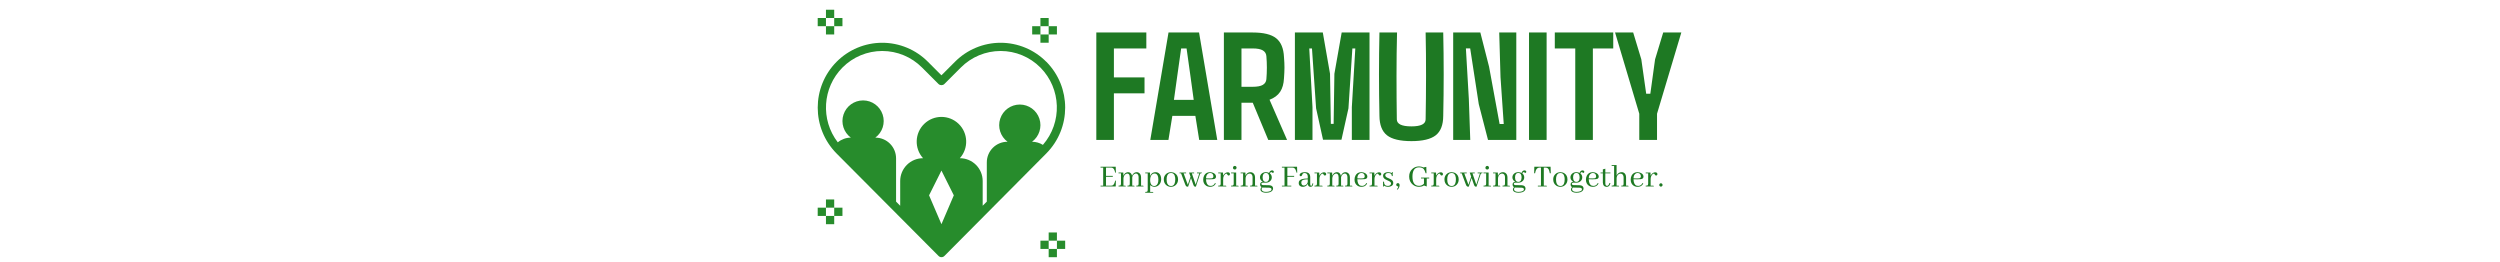
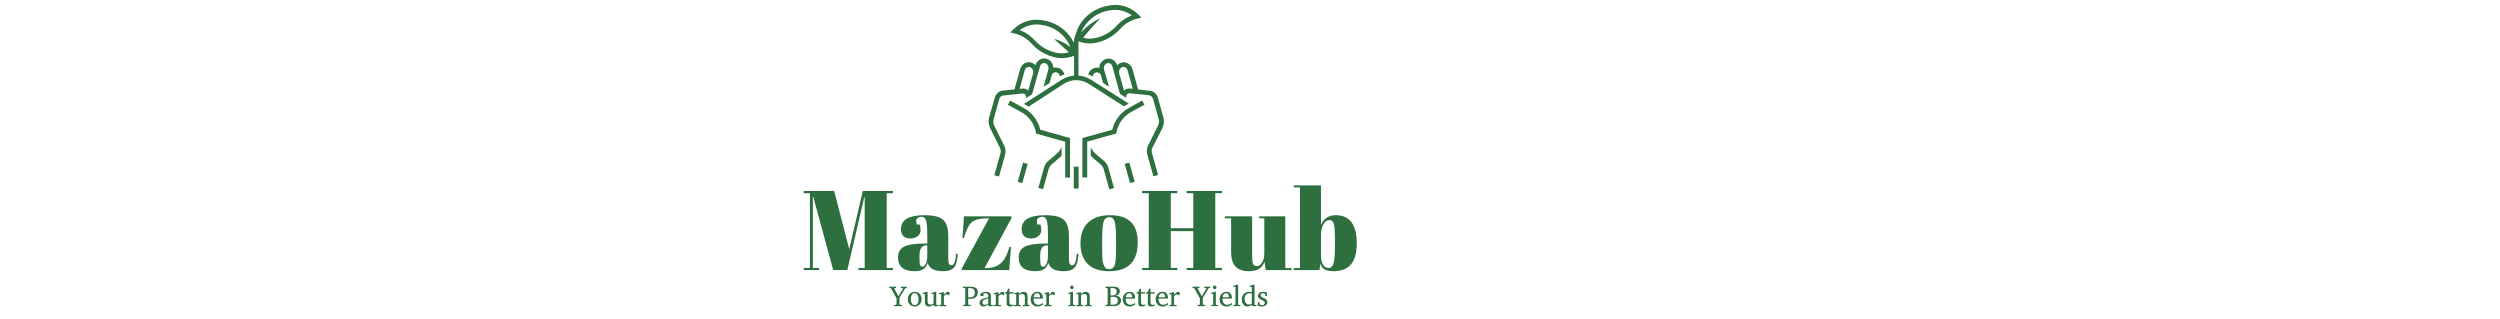
- <svg xmlns="http://www.w3.org/2000/svg" xml:space="preserve" width="1500" height="157" data-id="lg_NLK5hI0iLD6sne06Wb" data-version="1" viewBox="0 0 1500 157">
+ <svg xmlns="http://www.w3.org/2000/svg" xml:space="preserve" width="1500" height="191" data-id="lg_ns9wr8WiuD4Ht1ppvS" data-version="1" viewBox="0 0 1500 191">
  <g data-padding="20">
-     <g transform="translate(10 2.913)scale(.9629)">
-       <rect width="368.484" height="108.48" x="162.826" y="-372.817" fill="none" rx="0" ry="0" transform="translate(506.58 372.58)" />
-       <path fill="#1e7923" d="M683.708 55.143v29.02h-10.96v-66.94h31.17v9.94h-20.21v18.05h19.08v9.93Zm36.42 14.02-2.44 15h-11.3l11.35-66.94h19.03l11.34 66.94h-11.25l-2.39-15Zm5.48-42-2.44 17.3-2.06 14.76h12.33l-2.02-14.76-2.43-17.3Zm37.59 33.84v23.16h-10.96v-66.94h17.95q10.08 0 14.6 3.56 4.52 3.57 4.9 11.77.33 3.89.3 6.66-.02 2.76-.3 6.51-.24 5.2-2.39 8.46-2.16 3.26-6.61 4.95l10.92 25.03h-11.72l-9.65-23.16Zm6.99-33.84h-6.99v23.9h6.85q4.45 0 6.47-1.21 2.01-1.22 2.2-3.52.61-7.22 0-14.39-.19-2.34-2.2-3.56-2.02-1.22-6.33-1.22m37.26 36.61v20.39h-10.96v-66.94h17.39l4.5 25.74.51 31.21h1.74l.47-31.21 4.54-25.74h17.35v66.94h-11.02v-20.39l2.16-36.61h-1.83l-2.44 37.31-4.36 19.59h-11.48l-4.32-19.59-2.57-37.31h-1.69Zm61.65 21.14q-10.6 0-15.22-3.63-4.61-3.64-4.71-12.07-.56-26.02 0-51.99h10.97q-.33 12.84-.33 27.02t.19 27.07q0 4.41 9.1 4.41 8.85 0 8.85-4.41.24-12.89.26-27.07.03-14.18-.26-27.02h10.97q.57 25.97 0 51.99-.04 8.43-4.68 12.07-4.64 3.63-15.14 3.63m35.77-26.35.89 25.6h-10.64v-66.94h16.92l5.44 21.33 6.56 35.67h2.58l-2.01-29.2-.8-27.8h10.64v66.94h-17.63l-5.76-22.31-5.35-34.74h-2.67Zm48.47-41.34v66.94h-10.97v-66.94Zm28.82 9.94v57h-10.97v-57h-12.75v-9.94h36.42v9.94Zm39.98 40.69v16.31h-11.06v-16.31l-15.09-50.63h11.29l5.07 16.74 3.04 21.42h2.58l2.95-21.42 5.07-16.74h11.29Z" />
-       <rect width="358.162" height="23.73" x="167.987" y="-330.442" fill="none" rx="0" ry="0" transform="translate(506.58 425.16)" />
-       <path fill="#1e7923" d="M684.538 104.572h.41l-.11-3.69h-9.45v.53h1.64v11.24h-1.64v.53h9.45l.11-3.69h-.41l-.29.96q-.51 1.75-1.52 2.1-.31.1-.66.1h-3.28v-5.52h4.23v-.59h-4.23v-5.13h3.28q1.48 0 2.12 1.99.04.12.06.2Zm6.05 8.1h-.93v-4.43q.06-1.81 1.25-2.69.56-.41 1.11-.41 1.03 0 1.42 1.13.16.49.16 1.11v4.06q0 .94-.45 1.13-.29.1-.99.1v.51h4.41q0-.45-.3-.49-.09-.02-.21-.02h-.92v-5.25q.33-1.5 1.45-2.09.43-.21.82-.21 1.05 0 1.48 1.09.21.51.21 1.17v4.06q0 .94-.46 1.13-.28.1-.98.1v.51h4.53q0-.45-.31-.49-.08-.02-.2-.02h-1.05v-5.09q0-2.11-1.37-2.95-.62-.37-1.33-.37-1.56 0-2.5 1.46-.25.37-.42.78-.36-1.62-1.62-2.1-.36-.14-.75-.14-1.48 0-2.44 1.25-.35.45-.56 1.01l-.08-2.05h-2.97v.51h1.53v6.46q0 .94-.53 1.13-.31.1-1 .1v.51h4.51q0-.43-.31-.49-.1-.02-.2-.02m17.16 3.9h-1.44v-4.25q1.13.98 2.61 1.07 1.82 0 3.05-1.38 1.19-1.33 1.19-3.38 0-2.34-1.29-3.55-.9-.82-2.19-.82-1.99 0-2.98 1.58-.24.41-.41.86l-.1-2.23h-2.95v.51h1.54v10.35q0 .95-.54 1.13-.3.11-1 .11v.51h5.02q0-.45-.3-.49-.09-.02-.21-.02m1.27-11.49q1.79 0 2.26 2.24.14.67.14 1.51 0 3.02-1.62 3.82-.47.22-1.02.22-1.58 0-2.18-1.66-.31-.84-.31-1.99 0-2.66 1.38-3.69.61-.45 1.35-.45m7.53 3.73q0-3.18 1.74-3.87.45-.17.94-.17 2.28 0 2.65 2.87.06.5.06 1.09 0 3.45-1.89 4.04-.36.1-.75.1-2.08 0-2.61-2.46-.14-.71-.14-1.6m2.75-4.55q-1.97 0-3.29 1.35-1.21 1.25-1.21 3.12 0 2.59 1.89 3.88 1.15.78 2.54.78 1.97 0 3.27-1.4 1.18-1.27 1.18-3.18 0-2.58-1.9-3.83-1.13-.72-2.48-.72m7.85.71h1.54v-.51h-4.06v.51h.92l2.56 6.87q.44 1.17.89 1.35.22.08.55.08h.41l1.78-5.37 1.38 3.94q.39 1.15.8 1.35.2.08.55.08h.33l2.48-7.56q.21-.64.49-.72.11-.02.23-.02.45 0 .51-.29.02-.1.02-.22h-3.03v.51h1.43l-2.27 7.07-2.4-7.07h1.43v-.51h-3.16l.93 2.6-1.7 5.04Zm16.49-.2q1.43 0 1.91 1.21.16.39.16.84 0 1.03-.98 1.25-.52.11-1.46.09l-2.17-.06q.1-2.36 1.53-3.08.48-.25 1.01-.25m3.57 6.44-.52-.18q-.71 1.56-2.31 1.76-.21.02-.39.02-2.16 0-2.71-2.56-.16-.72-.18-1.58l2.46.04q2.5.04 3.22-.47.55-.41.55-1.17 0-1.39-1.41-2.21-1.01-.6-2.32-.6-2.57 0-3.67 2.13-.58 1.11-.58 2.51 0 2.54 1.83 3.77 1.08.72 2.48.72 2.21 0 3.26-1.6.16-.29.29-.58m6.06 1.46h-1.48v-4.08q0-1.87 1.15-3 .45-.43.76-.45.35 0 .63.51.33.58.62.66.12.04.24.04.62 0 .78-.59.05-.13.05-.25 0-.92-.95-1.13-.2-.04-.39-.04-1.23 0-2.19 1.05-.45.49-.72 1.11l-.08-2.03h-2.98v.51h1.54v6.46q0 .94-.53 1.13-.31.1-1.01.1v.51h5.07q0-.45-.31-.49-.08-.02-.2-.02m7.66 0h-1.03v-8.2h-3.18v.51h1.64v6.46q0 .94-.63 1.15-.31.08-1.01.08v.51h4.72q0-.45-.31-.49-.1-.02-.2-.02m-.78-11.2q0-.72-.64-1.02-.24-.11-.47-.11-.72 0-1.03.66-.1.23-.1.47 0 .76.68 1.05.22.08.45.08.72 0 1.01-.66.1-.22.1-.47m6.52 11.2h-.92v-4.43q.06-1.91 1.35-2.75.55-.35 1.13-.35 1.25 0 1.7 1.17.18.47.18 1.07v4.06q0 .94-.53 1.13-.31.1-1 .1v.51h4.61q0-.45-.31-.49-.08-.02-.2-.02h-1.03v-5.09q0-2.05-1.41-2.93-.66-.39-1.42-.39-1.52 0-2.5 1.21-.37.47-.59 1.05l-.09-2.05h-2.97v.51h1.54v6.46q0 .94-.53 1.13-.31.1-1.01.1v.51h4.51q0-.45-.31-.49-.08-.02-.2-.02m9.7-5.18q.04-2.71 2.05-2.73 2.01.04 2.03 2.73-.04 2.79-2.03 2.81-2.03-.04-2.05-2.81m2.07-3.24q-1.85 0-2.93 1.19-.78.88-.78 2.07 0 1.56 1.52 2.59.14.1.28.18-1.31 0-1.64 1.13-.06.26-.06.53.02 1.09.88 1.62-.67.72-.67 1.46 0 1.12 1.33 1.68.84.37 2.07.37 3.12 0 4.12-1.52.33-.51.33-1.09 0-1.76-2.03-2.03-.27-.04-.55-.04l-3.74-.08q-.94-.06-.96-.82 0-.53.68-.68.14-.02.3-.02l1.81.02q1.82 0 2.91-1.23.78-.88.78-2.09-.02-1.54-1.19-2.46.19-.66.7-.78.08-.02.16-.02.29 0 .62.31.22.2.41.2.51-.12.59-.65 0-.64-.59-.86-.23-.09-.45-.09-.97 0-1.56.86-.23.33-.35.72-.92-.47-1.99-.47m0 12.28q-2.03 0-2.56-1.06-.15-.29-.15-.58.02-.55.5-1.1.41.08.67.08l3.16.04q1.54.02 1.78.7.07.16.07.41 0 .9-1.69 1.31-.82.2-1.78.2m9.95-3.35h5.86v-.53h-2.46v-5.52h4.23v-.59h-4.23v-5.13h3.28q1.48 0 2.11 1.99.05.12.07.2l.28.97h.41l-.1-3.69h-9.45v.53h1.64v11.24h-1.64Zm17.78.21q1.58 0 1.74-1.91.02-.12.02-.23l-.53-.02q-.15 1.5-.8 1.52-.54-.04-.56-1.07v-4.32q0-2.94-2.93-3.1h-.37q-2.29 0-3.07 1.07-.25.35-.25.69 0 .64.59.74.11.02.21.02.47 0 .7-.59.28-.76.39-.9.39-.52 1.21-.52 1.92.13 1.99 2.12v1.29q-4.82 0-5.52 2.01-.12.39-.12.84 0 1.56 1.37 2.13.55.23 1.17.23 1.5 0 2.52-1.03.37-.39.56-.82.24 1.83 1.68 1.85m-4.08-.82q-1.25 0-1.54-1.25-.06-.29-.06-.64 0-1.37 1.58-1.74.84-.19 2.44-.21v1.64q-.31 1.42-1.5 1.99-.47.21-.92.21m11.15.1h-1.47v-4.08q0-1.87 1.14-3 .46-.43.76-.45.35 0 .64.51.33.58.61.66.13.04.25.04.62 0 .78-.59.04-.13.04-.25 0-.92-.94-1.13-.21-.04-.39-.04-1.23 0-2.2 1.05-.45.49-.71 1.11l-.09-2.03h-2.97v.51h1.54v6.46q0 .94-.54 1.13-.3.1-1 .1v.51h5.07q0-.45-.31-.49-.08-.02-.21-.02m7.47 0h-.93v-4.43q.07-1.81 1.26-2.69.55-.41 1.1-.41 1.03 0 1.42 1.13.16.49.16 1.11v4.06q0 .94-.45 1.13-.29.1-.98.1v.51h4.41q0-.45-.31-.49-.08-.02-.21-.02h-.92v-5.25q.33-1.5 1.46-2.09.43-.21.82-.21 1.04 0 1.47 1.09.21.51.21 1.17v4.06q0 .94-.45 1.13-.29.1-.99.1v.51h4.53q0-.45-.3-.49-.08-.02-.21-.02h-1.04v-5.09q0-2.11-1.38-2.95-.61-.37-1.33-.37-1.56 0-2.5 1.46-.25.37-.41.78-.37-1.62-1.62-2.1-.37-.14-.76-.14-1.48 0-2.44 1.25-.35.45-.56 1.01l-.08-2.05h-2.97v.51h1.54v6.46q0 .94-.54 1.13-.3.1-1 .1v.51h4.51q0-.43-.31-.49-.1-.02-.2-.02m17.22-7.9q1.44 0 1.91 1.21.17.39.17.84 0 1.03-.99 1.25-.51.11-1.46.09l-2.17-.06q.1-2.36 1.54-3.08.47-.25 1-.25m3.57 6.44-.51-.18q-.72 1.56-2.32 1.76-.2.02-.39.02-2.15 0-2.7-2.56-.17-.72-.19-1.58l2.46.04q2.5.04 3.22-.47.56-.41.56-1.17 0-1.39-1.42-2.21-1-.6-2.32-.6-2.56 0-3.67 2.13-.57 1.11-.57 2.51 0 2.54 1.82 3.77 1.09.72 2.48.72 2.22 0 3.27-1.6.16-.29.28-.58m6.05 1.46h-1.47v-4.08q0-1.87 1.14-3 .46-.43.76-.45.35 0 .64.51.33.58.61.66.13.04.25.04.61 0 .78-.59.04-.13.04-.25 0-.92-.94-1.13-.21-.04-.39-.04-1.23 0-2.2 1.05-.45.49-.72 1.11l-.08-2.03h-2.97v.51h1.54v6.46q0 .94-.54 1.13-.3.1-1 .1v.51h5.06q0-.45-.3-.49-.08-.02-.21-.02m6.75.15q1.41 0 1.91-.86.18-.31.18-.68 0-.86-1.25-1.47-.27-.15-.88-.41-1.68-.7-2.24-1.31-.59-.68-.59-1.58 0-1.42 1.56-1.99.71-.27 1.56-.27 1.35 0 2.33.57 0-.59.29-.67.12-.02.27-.02v2.56h-.54q-.04-1.89-2.09-1.91-1.54 0-1.91.91-.1.24-.1.51 0 .88 1.27 1.5.29.14.91.39 1.66.67 2.21 1.29.6.65.6 1.56 0 1.66-1.77 2.21-.68.23-1.47.23-1.48-.02-2.57-.74 0 .53-.26.61-.13.02-.29.02v-3.11h.57q.04 2.64 2.3 2.66m7.44-.4q0-1.1-.82-1.31-.16-.04-.3-.04-.66 0-.91.61-.08.21-.08.41 0 .66.66.91.1.02.16.04.45.12.47.35-.02.55-.9 1.47l.43.31q1.25-1.35 1.29-2.75m18.44-4.78h-5.11v.54h1.85v3.2q-1.03 1.23-2.75 1.37-.16.02-.33.02-4.08-.04-4.1-5.74 0-4.88 2.95-5.66.52-.12 1.09-.12 2.11 0 3.06 1.16.61.8 1.1 2.51h.54l-.1-3.98-1.79.37q-1.29-.64-2.75-.64-2.46 0-4.22 1.62-1.93 1.79-1.93 4.66 0 3.28 2.34 5.12 1.7 1.32 3.81 1.32 1.54 0 2.79-.68.17-.08.27-.16l1.74.63v-5h1.54Zm5.82 5.03h-1.47v-4.08q0-1.87 1.15-3 .45-.43.75-.45.35 0 .64.51.33.58.62.66.12.04.24.04.62 0 .78-.59.04-.13.04-.25 0-.92-.94-1.13-.21-.04-.39-.04-1.23 0-2.2 1.05-.45.49-.71 1.11l-.08-2.03h-2.98v.51h1.54v6.46q0 .94-.53 1.13-.31.1-1.01.1v.51h5.07q0-.45-.31-.49-.08-.02-.21-.02m5.42-3.86q0-3.18 1.74-3.87.45-.17.94-.17 2.28 0 2.65 2.87.06.5.06 1.09 0 3.45-1.88 4.04-.37.1-.76.1-2.08 0-2.61-2.46-.14-.71-.14-1.6m2.75-4.55q-1.97 0-3.29 1.35-1.2 1.25-1.2 3.12 0 2.59 1.88 3.88 1.15.78 2.54.78 1.97 0 3.27-1.4 1.18-1.27 1.18-3.18 0-2.58-1.9-3.83-1.13-.72-2.48-.72m7.85.71h1.54v-.51h-4.06v.51h.92l2.56 6.87q.44 1.17.89 1.35.22.08.55.08h.41l1.78-5.37 1.38 3.94q.39 1.15.8 1.35.2.08.55.08h.33l2.48-7.56q.21-.64.49-.72.11-.02.23-.02.45 0 .51-.29.02-.1.02-.22h-3.03v.51h1.43l-2.27 7.07-2.4-7.07h1.43v-.51h-3.16l.93 2.6-1.7 5.04Zm16.2 7.7h-1.02v-8.2h-3.18v.51h1.64v6.46q0 .94-.64 1.15-.3.08-1 .08v.51h4.71q0-.45-.3-.49-.11-.02-.21-.02m-.78-11.2q0-.72-.63-1.02-.25-.11-.47-.11-.72 0-1.03.66-.1.23-.1.47 0 .76.67 1.05.23.08.46.08.71 0 1-.66.1-.22.1-.47m6.52 11.2h-.92v-4.43q.06-1.91 1.35-2.75.56-.35 1.13-.35 1.25 0 1.7 1.17.19.47.19 1.07v4.06q0 .94-.53 1.13-.31.1-1.01.1v.51h4.62q0-.45-.31-.49-.08-.02-.21-.02h-1.02v-5.09q0-2.05-1.42-2.93-.65-.39-1.41-.39-1.52 0-2.5 1.21-.37.47-.6 1.05l-.08-2.05h-2.97v.51h1.53v6.46q0 .94-.53 1.13-.31.1-1 .1v.51h4.51q0-.45-.31-.49-.08-.02-.21-.02m9.7-5.18q.05-2.71 2.06-2.73 2 .04 2.03 2.73-.05 2.79-2.03 2.81-2.04-.04-2.06-2.81m2.08-3.24q-1.85 0-2.94 1.19-.78.88-.78 2.07 0 1.56 1.52 2.59.14.1.29.18-1.31 0-1.64 1.13-.06.26-.06.53.02 1.09.88 1.62-.68.72-.68 1.46 0 1.12 1.33 1.68.85.37 2.08.37 3.11 0 4.12-1.52.33-.51.33-1.09 0-1.76-2.03-2.03-.27-.04-.56-.04l-3.73-.08q-.94-.06-.96-.82 0-.53.67-.68.15-.02.31-.02l1.8.02q1.83 0 2.92-1.23.78-.88.78-2.09-.02-1.54-1.19-2.46.18-.66.69-.78.09-.02.17-.02.28 0 .61.31.23.2.41.2.52-.12.6-.65 0-.64-.6-.86-.22-.09-.45-.09-.96 0-1.56.86-.22.33-.35.72-.92-.47-1.98-.47m0 12.28q-2.03 0-2.57-1.06-.14-.29-.14-.58.02-.55.49-1.1.41.08.68.08l3.16.04q1.53.02 1.78.7.06.16.06.41 0 .9-1.68 1.31-.82.2-1.78.2m12.14-3.35h5.64q0-.45-.33-.51-.1-.02-.21-.02h-1.39v-11.24h1.19q1.66 0 2.21 2.01 0 .08.02.12l.33 1.38h.58l-.11-4.04h-10.13l-.1 4.04h.57l.33-1.38q.66-2.01 2.24-2.13h1.1v11.24h-1.94Zm11.32-4.37q0-3.18 1.74-3.87.45-.17.94-.17 2.28 0 2.65 2.87.06.5.06 1.09 0 3.45-1.89 4.04-.37.1-.76.1-2.07 0-2.6-2.46-.14-.71-.14-1.6m2.74-4.55q-1.96 0-3.28 1.35-1.21 1.25-1.21 3.12 0 2.59 1.89 3.88 1.15.78 2.54.78 1.97 0 3.26-1.4 1.19-1.27 1.19-3.18 0-2.58-1.9-3.83-1.13-.72-2.49-.72m7.89 3.23q.04-2.71 2.05-2.73 2.01.04 2.03 2.73-.04 2.79-2.03 2.81-2.03-.04-2.05-2.81m2.07-3.24q-1.84 0-2.93 1.19-.78.88-.78 2.07 0 1.56 1.52 2.59.14.1.28.18-1.31 0-1.64 1.13-.06.26-.06.53.02 1.09.88 1.62-.67.72-.67 1.46 0 1.12 1.33 1.68.84.37 2.07.37 3.12 0 4.12-1.52.33-.51.33-1.09 0-1.76-2.03-2.03-.27-.04-.55-.04l-3.74-.08q-.94-.06-.96-.82 0-.53.68-.68.14-.02.31-.02l1.8.02q1.83 0 2.91-1.23.78-.88.78-2.09-.02-1.54-1.19-2.46.19-.66.7-.78.08-.02.16-.02.29 0 .62.31.22.2.41.2.51-.12.59-.65 0-.64-.59-.86-.23-.09-.45-.09-.97 0-1.56.86-.23.33-.35.72-.92-.47-1.99-.47m0 12.28q-2.03 0-2.56-1.06-.15-.29-.15-.58.02-.55.5-1.1.41.08.67.08l3.16.04q1.54.02 1.79.7.06.16.06.41 0 .9-1.68 1.31-.83.2-1.79.2m10.22-11.76q1.44 0 1.91 1.21.17.39.17.84 0 1.03-.99 1.25-.51.11-1.45.09l-2.18-.06q.1-2.36 1.54-3.08.47-.25 1-.25m3.57 6.44-.51-.18q-.72 1.56-2.32 1.76-.2.02-.39.02-2.15 0-2.7-2.56-.17-.72-.19-1.58l2.46.04q2.5.04 3.22-.47.56-.41.56-1.17 0-1.39-1.42-2.21-1-.6-2.32-.6-2.56 0-3.67 2.13-.57 1.11-.57 2.51 0 2.54 1.82 3.77 1.09.72 2.48.72 2.22 0 3.27-1.6.16-.29.28-.58m1.25-6.74v.51h1.44v5.78q.14 2.56 2.36 2.65 1.88 0 2.36-2.32v-.04l-.56-.1q-.51 1.7-1.49 1.84-1.11-.04-1.13-1.58v-6.23h3.18v-.51h-3.18v-2.38l-1.54.43v1.95Zm11.03 8.19h-1.03v-4.43q0-1.87 1.29-2.71.54-.35 1.11-.35 1.25 0 1.74 1.17.23.56.23 1.23v3.86q0 .94-.45 1.13-.29.1-.99.1v.51h4.52q0-.45-.31-.49-.08-.02-.21-.02h-1.02v-5.09q0-2.23-1.48-3.03-.57-.29-1.23-.29-1.52 0-2.54 1.11-.43.47-.66 1.06v-6.58h-3.08v.51h1.54v11.08q0 .94-.53 1.13-.31.1-1.01.1v.51h4.62q0-.45-.31-.49-.08-.02-.2-.02m12.04-7.89q1.44 0 1.91 1.21.17.39.17.84 0 1.03-.99 1.25-.51.11-1.45.09l-2.18-.06q.1-2.36 1.54-3.08.47-.25 1-.25m3.57 6.44-.51-.18q-.72 1.56-2.32 1.76-.2.02-.39.02-2.15 0-2.7-2.56-.17-.72-.19-1.58l2.46.04q2.5.04 3.22-.47.56-.41.56-1.17 0-1.39-1.42-2.21-1-.6-2.32-.6-2.56 0-3.67 2.13-.57 1.11-.57 2.51 0 2.54 1.82 3.77 1.09.72 2.49.72 2.21 0 3.26-1.6.16-.29.28-.58m6.05 1.46h-1.47v-4.08q0-1.87 1.14-3 .46-.43.76-.45.35 0 .64.51.33.58.61.66.13.04.25.04.62 0 .78-.59.04-.13.04-.25 0-.92-.94-1.13-.21-.04-.39-.04-1.23 0-2.2 1.05-.45.49-.71 1.11l-.09-2.03h-2.97v.51h1.54v6.46q0 .94-.53 1.13-.31.1-1.01.1v.51h5.07q0-.45-.31-.49-.08-.02-.21-.02m5.97-.44q0-.68-.61-.97-.21-.1-.44-.1-.67 0-.94.62-.1.22-.1.45 0 .65.59.94.23.1.45.1.66 0 .95-.59.1-.23.1-.45" />
-       <path fill="#278c2c" d="M641.572 35.47a40.09 40.09 0 0 0-56.9 0l-8.43 8.43-8.43-8.43a40.09 40.09 0 0 0-56.9 0c-15.678 15.828-15.678 41.33 0 57.158l63.532 63.838a2.57 2.57 0 0 0 3.65 0l63.478-63.863c15.687-15.82 15.698-41.324.026-57.157m-65.355 101.232-7.71-17.99 7.71-15.42 7.71 15.42Zm56.463-51.375a12.85 12.85 0 1 0-15.266 0 12.85 12.85 0 0 0-12.927 12.928v24.363l-2.57 2.57v-15.368a14.21 14.21 0 0 0-14.238-14.239c5.556-6.173 5.224-15.639-.751-21.408s-15.446-5.769-21.422 0c-5.975 5.77-6.307 15.234-.751 21.409a14.21 14.21 0 0 0-14.238 14.237v15.395l-2.57-2.596V95.66a12.927 12.927 0 0 0-12.927-12.928 12.85 12.85 0 1 0-15.266 0 12.85 12.85 0 0 0-8.121 2.93c-10.832-14.07-9.59-33.98 2.904-46.595a34.95 34.95 0 0 1 49.6 0l10.28 10.28a2.65 2.65 0 0 0 3.599 0l10.28-10.28a34.95 34.95 0 0 1 49.6 0c13.032 13.19 13.704 34.192 1.543 48.188a12.85 12.85 0 0 0-6.76-1.953m10.358 56.515h5.14v5.14h-5.14Zm0 10.28h5.14v5.14h-5.14Zm5.14-5.14h5.14v5.14h-5.14Zm-10.28 0h5.14v5.14h-5.14Zm-133.64-25.7h5.14v5.14h-5.14Zm0 10.28h5.14v5.14h-5.14Zm5.14-5.14h5.14v5.14h-5.14Zm-10.28 0h5.14v5.14h-5.14Zm138.78-118.22h5.14v5.14h-5.14Zm0 10.28h5.14v5.14h-5.14Zm5.14-5.14h5.14v5.14h-5.14Zm-10.28 0h5.14v5.14h-5.14Zm-128.5-10.28h5.14v5.14h-5.14Zm0 10.28h5.14v5.14h-5.14Zm5.14-5.14h5.14v5.14h-5.14Zm-10.28 0h5.14v5.14h-5.14Z" />
+     <g transform="translate(10 3.076)scale(.9678)">
+       <rect width="408.724" height="20.34" x="100.895" y="-322.026" fill="none" rx="0" ry="0" transform="translate(353.3 492.83)" />
+       <path fill="#2e6f40" d="M551.897 174.544v.78l-.98.17-3.62 6v3.89q0 .13.1.26.09.12.28.14l1.15.07v.77h-4.86v-.77l1.11-.07q.2-.02.3-.14.1-.13.1-.26v-3.62l-3.45-6.23-1.05-.21v-.78h4.27v.78l-.9.09q-.25.03-.25.21 0 .08.03.15l2.54 4.7 2.79-4.65q.04-.06.04-.12 0-.22-.25-.26l-1.01-.12v-.78Zm9.13 7.77q0 1.27-.53 2.3-.52 1.04-1.49 1.64-.96.6-2.28.6-1.31 0-2.26-.6-.96-.59-1.48-1.62t-.52-2.32.52-2.32q.53-1.04 1.5-1.65.97-.6 2.3-.6 1.34 0 2.29.61.95.62 1.45 1.65.5 1.04.5 2.31m-1.87-.02q0-.99-.26-1.84t-.79-1.38-1.34-.53q-.84 0-1.37.53t-.78 1.38q-.26.85-.26 1.84 0 .97.26 1.83t.79 1.39q.53.52 1.34.52.83 0 1.36-.52.53-.53.79-1.38.26-.86.26-1.84m12.13 3.64v.7h-2.85v-1.03q-.31.24-.79.53-.47.29-1.02.5-.54.22-1.08.22-1.16 0-1.82-.7t-.66-2.22v-4.88h-1.26v-.61l2.21-.7h.72v5.85q0 .96.4 1.49.39.54 1.34.54.56 0 1.09-.19.54-.19.87-.35v-6.03h-1.27v-.61l2.2-.7h.74v7.74q0 .17.11.27.12.11.28.12Zm7.02-7.92v1.78h-.7q-.17-.2-.4-.34-.24-.15-.57-.15-.43 0-.88.3-.46.3-.92.82v5.06q0 .38.38.39l1.18.06v.7h-4.5v-.68l.89-.08q.16-.01.27-.12.11-.1.11-.27v-6.25h-1.3v-.59l2.23-.68h.74v1.6q.26-.29.66-.73.39-.43.84-.76t.87-.33q.28 0 .61.08.32.09.49.19m17.58.16q0 1.32-.63 2.19-.62.87-1.68 1.31-1.05.43-2.34.43h-.06q-.35 0-.77-.03-.43-.03-.5-.04v3.35q0 .13.09.26.09.12.29.14l1.18.07v.77h-4.72v-.77l.94-.07q.2-.02.3-.14.1-.13.1-.26v-9.6q0-.13-.1-.26-.1-.12-.3-.13l-1.08-.07v-.78h4.31q2.55 0 3.76.82t1.21 2.81m-1.88.03q0-1.31-.73-2.04-.73-.74-2.46-.74-.24 0-.58.01l-.33.01v5.67q.04 0 .4.05t.61.05h.05q1.4 0 2.22-.73t.82-2.28m11.22 7.73v.7h-2.66l-.24-1.06-.27.19q-.26.19-.7.45-.44.25-.97.45-.54.19-1.06.19-.98 0-1.66-.65t-.68-1.78q0-.51.18-.94t.72-.82 1.61-.76q1.07-.38 2.83-.76v-.78q0-1.77-1.68-1.77-.46 0-.8.09-.34.08-.47.14v1.56h-1.31q-.25 0-.46-.09t-.21-.43q0-.74.56-1.21.57-.47 1.43-.69.87-.22 1.76-.22 1.11 0 1.73.34.61.35.86.96.24.61.24 1.39v5.05q0 .17.11.27.11.11.27.12Zm-2.9-1v-3.11q-1.21.3-1.93.61-.71.3-1.06.6-.36.3-.47.62-.11.31-.11.64 0 .56.36 1.03t1 .47q.36 0 .74-.13.39-.13.73-.3.33-.17.54-.3Zm9.84-6.92v1.78h-.7q-.17-.2-.4-.34-.24-.15-.57-.15-.43 0-.88.3-.46.3-.92.82v5.06q0 .38.38.39l1.18.06v.7h-4.5v-.68l.89-.08q.16-.01.27-.12.11-.1.11-.27v-6.25h-1.3v-.59l2.23-.68h.74v1.6q.26-.29.66-.73.39-.43.84-.76t.87-.33q.28 0 .61.08.32.09.49.19m5.96 7.52v.72l-.33.15q-.34.15-.89.3t-1.2.15q-1.01 0-1.47-.48-.47-.48-.47-1.54v-5.98h-1.15v-.59l1.23-.58.81-1.9h.79v2.18h2.54v.89h-2.54v5.03q0 1.07.36 1.52.36.44 1.08.44.53 0 .89-.15Zm9.75.4v.7h-3.97v-.7l.76-.06q.16-.01.27-.12.11-.1.11-.27v-4.69q0-.85-.4-1.29-.4-.45-1.34-.45-.51 0-1.01.15-.51.14-.96.37v5.91q0 .37.37.39l.76.06v.7h-4.07v-.7l.88-.06q.38-.02.38-.39v-6.25h-1.26v-.59l2.2-.68h.74v.89q.75-.43 1.55-.77.79-.34 1.42-.34 1.17 0 1.79.73t.62 2.04v4.97q0 .17.11.27.11.11.26.12Zm8.36-1.29v1.09q-.76.47-1.63.8-.88.32-1.79.32-1.09 0-2.04-.49-.96-.49-1.55-1.48t-.59-2.49q0-1.41.55-2.46.54-1.04 1.5-1.62.96-.57 2.18-.57 1.68 0 2.52 1.04.85 1.04.85 2.65v.23q0 .15-.02.27h-5.84q0 .68.15 1.37.14.68.49 1.23.34.55.92.89.58.33 1.45.33.77 0 1.51-.35.73-.36 1.34-.76m-5.76-3.52h3.96v-.4q0-.88-.43-1.49t-1.32-.61-1.51.67q-.63.67-.7 1.83m13.01-3.11v1.78h-.7q-.17-.2-.4-.34-.23-.15-.57-.15-.43 0-.88.3t-.92.82v5.06q0 .38.38.39l1.19.06v.7h-4.5v-.68l.88-.08q.16-.01.27-.12.11-.1.11-.27v-6.25h-1.3v-.59l2.23-.68h.74v1.6q.26-.29.66-.73.4-.43.84-.76.45-.33.87-.33.28 0 .61.08.33.09.49.19m11.79-3.03q0 .45-.32.78-.31.33-.77.33t-.79-.33-.33-.78q0-.47.33-.79.33-.31.79-.31t.77.31q.32.32.32.79m.92 10.94v.7h-4.23v-.7l.88-.06q.38-.02.38-.39v-6.43h-1.24v-.63l2.2-.68h.71v7.74q0 .17.11.27.11.11.27.12Zm10.23.01v.7h-3.97v-.7l.76-.06q.16-.01.27-.12.11-.1.11-.27v-4.69q0-.85-.4-1.29-.4-.45-1.34-.45-.51 0-1.01.15-.51.14-.96.37v5.91q0 .37.37.39l.76.06v.7h-4.07v-.7l.88-.06q.38-.02.38-.39v-6.25h-1.26v-.59l2.2-.68h.74v.89q.75-.43 1.55-.77.79-.34 1.42-.34 1.17 0 1.79.73t.62 2.04v4.97q0 .17.11.27.1.11.26.12Zm18.22-2.88q0 1.09-.44 1.79t-1.14 1.09q-.69.39-1.48.54-.8.15-1.51.15h-5.03v-.77l.95-.07q.19-.02.28-.14.09-.13.09-.26v-9.6q0-.13-.09-.26-.09-.12-.28-.13l-.95-.07v-.78h4.81q2.16 0 3.11.78.94.77.94 2.12 0 .9-.42 1.46-.43.57-1.03.87t-1.14.44q.81 0 1.57.27.77.27 1.27.89.49.62.49 1.68m-2.68-5.48q0-1.06-.69-1.63t-2.08-.57q-.28 0-.6.03-.33.02-.42.02v4.56h.25q.25.01.4.01 1.75 0 2.45-.63.69-.63.69-1.79m.72 5.63q0-1.23-.73-1.8-.74-.57-2.17-.57-.29 0-.65.02-.36.03-.64.06-.27.02-.32.02v4.76l.2.01q.21.02.48.03.26.01.43.01 1.89 0 2.65-.63.75-.63.75-1.91m10.66 1.44v1.09q-.76.47-1.63.8-.88.32-1.79.32-1.09 0-2.04-.49-.96-.49-1.55-1.48t-.59-2.49q0-1.41.55-2.46.54-1.04 1.5-1.62.96-.57 2.18-.57 1.68 0 2.52 1.04.85 1.04.85 2.65v.23q0 .15-.02.27h-5.83q0 .68.14 1.37.15.68.49 1.23t.92.89q.58.33 1.45.33.77 0 1.51-.35.73-.36 1.34-.76m-5.76-3.52h3.96v-.4q0-.88-.43-1.49t-1.32-.61-1.51.67q-.63.67-.7 1.83m12.15 4.41v.72l-.34.15q-.33.15-.88.3t-1.2.15q-1.01 0-1.48-.48-.46-.48-.46-1.54v-5.98h-1.15v-.59l1.23-.58.81-1.9h.79v2.18h2.54v.89h-2.54v5.03q0 1.07.36 1.52.36.44 1.08.44.53 0 .89-.15Zm5.9 0v.72l-.34.15q-.33.15-.88.3t-1.2.15q-1.01 0-1.47-.48-.47-.48-.47-1.54v-5.98h-1.15v-.59l1.23-.58.81-1.9h.79v2.18h2.54v.89h-2.54v5.03q0 1.07.36 1.52.36.44 1.08.44.53 0 .89-.15Zm8.12-.89v1.09q-.76.47-1.63.8-.88.32-1.79.32-1.09 0-2.04-.49-.96-.49-1.55-1.48-.58-.99-.58-2.49 0-1.41.54-2.46.55-1.04 1.5-1.62.96-.57 2.18-.57 1.68 0 2.53 1.04.84 1.04.84 2.65v.23q0 .15-.02.27h-5.83q0 .68.14 1.37.15.68.49 1.23t.92.89q.58.33 1.45.33.78 0 1.51-.35.73-.36 1.34-.76m-5.76-3.52h3.96v-.4q0-.88-.43-1.49t-1.32-.61-1.51.67q-.63.67-.7 1.83m13.01-3.11v1.78h-.7q-.17-.2-.4-.34-.23-.15-.57-.15-.43 0-.88.3t-.92.82v5.06q0 .38.38.39l1.19.06v.7h-4.5v-.68l.88-.08q.16-.01.27-.12.11-.1.11-.27v-6.25h-1.3v-.59l2.23-.68h.74v1.6q.27-.29.66-.73.4-.43.85-.76.44-.33.87-.33.28 0 .6.08.33.09.49.19m18.95-3.47v.78l-.97.17-3.62 6v3.89q0 .13.09.26.1.12.28.14l1.15.07v.77h-4.86v-.77l1.12-.07q.19-.02.29-.14.11-.13.11-.26v-3.62l-3.46-6.23-1.04-.21v-.78h4.27v.78l-.91.09q-.24.03-.24.21 0 .08.03.15l2.54 4.7 2.79-4.65q.03-.06.03-.12 0-.22-.24-.26l-1.01-.12v-.78Zm3.88.44q0 .45-.31.78-.32.33-.78.33t-.78-.33q-.33-.33-.33-.78 0-.47.33-.79.32-.31.78-.31t.78.31q.31.32.31.79m.92 10.94v.7h-4.22v-.7l.88-.06q.37-.02.37-.39v-6.43h-1.24v-.63l2.2-.68h.71v7.74q0 .17.11.27.11.11.27.12Zm8.62-1.28v1.09q-.75.47-1.63.8-.87.32-1.79.32-1.09 0-2.04-.49t-1.54-1.48-.59-2.49q0-1.41.54-2.46.55-1.04 1.51-1.62.95-.57 2.18-.57 1.68 0 2.52 1.04t.84 2.65v.23q0 .15-.01.27h-5.84q0 .68.14 1.37.15.68.49 1.23t.92.89q.58.33 1.45.33.78 0 1.51-.35.74-.36 1.34-.76m-5.75-3.52h3.95v-.4q0-.88-.43-1.49-.42-.61-1.32-.61-.89 0-1.51.67t-.69 1.83m11 4.8v.7h-4.37v-.7l.95-.06q.13 0 .26-.13.14-.13.14-.24v-10.84h-1.37v-.6l2.3-.69h.74v12.13q0 .11.13.24t.25.13Zm9.96 0v.7h-2.83v-.96q-.62.48-1.31.83-.7.35-1.48.35-.91 0-1.56-.38-.66-.38-1.07-1.02-.42-.63-.62-1.39-.21-.77-.21-1.53 0-1.23.51-2.32.5-1.09 1.52-1.78t2.56-.69q.43 0 .94.08.5.08.72.14v-3.3h-1.37v-.6l2.32-.69h.72v12.11q0 .37.38.39Zm-2.83-.93v-6.13q-.23-.08-.69-.17-.45-.09-.84-.09-1.34 0-2.14.98-.8.99-.8 2.63 0 1.47.69 2.43.68.97 1.92.97.55 0 1.02-.21.48-.2.84-.41m9.63-.97q0 1.33-.91 2.08-.92.75-2.52.75-.83 0-1.53-.17t-.97-.29v-2.39h.91l.22 1.53q.28.18.68.34t.92.16q.78 0 1.2-.43t.42-.96q0-.72-.51-1.08-.51-.37-1.45-.81l-.24-.12q-.98-.46-1.5-.97-.53-.5-.53-1.31 0-1.21.85-1.91.84-.7 2.4-.7.79 0 1.41.14.62.15.89.27v2.13h-.94l-.14-1.26q-.2-.15-.57-.28-.38-.13-.8-.13-.74 0-1.1.33-.36.34-.36.87 0 .61.43.96.44.36 1.58.88.94.43 1.55.96t.61 1.41" />
+       <rect width="588.36" height="79.1" x="11.077" y="-351.406" fill="none" rx="0" ry="0" transform="translate(475.62 454.62)" />
+       <path fill="#2e6f40" d="m516.157 151.304 8.4-36.05h18.69v1.33h-3.85v46.34h3.85v1.33h-21.35v-1.33h3.85v-43.75h-.28l-10.5 45.08h-8.75l-12.32-45.29h-.28v43.96h3.85v1.33h-9.52v-1.33h3.85v-46.34h-3.85v-1.33h18.9Zm46.35-3.5h2.03v-5.39q0-6.65-.74-8.92-.73-2.28-2.83-2.28-1.26 0-2.28.67-1.01.66-1.01 1.82 0 1.15.42 2.34h1.75q.56 1.47.56 3.54 0 2.06-1.75 3.57-1.75 1.5-4.41 1.5-6.02 0-6.02-5.81 0-8.61 14.63-8.61 8.33 0 11.51 2.84 3.19 2.83 3.19 10.39v14.21q0 3.64 2.03 3.64 2.38 0 2.8-7.21l1.05.07q-.28 6.16-2.31 8.47t-6.65 2.31q-8.4 0-9.66-5.18-.91 2.66-2.73 3.92t-5.32 1.26q-10.36 0-10.36-8.47 0-4.97 3.95-6.82 3.96-1.86 12.15-1.86m-2.8 8.61q0 3.64.38 4.69.39 1.05 1.47 1.05 1.09 0 2.03-1.78.95-1.79.95-4.94v-6.51h-.49q-4.34 0-4.34 6.37Zm27.57-25.48h29.4v1.26l-16.59 30.8h.91q5.88 0 9.24-3.08t5.25-10.01h.98l-1.12 14.35h-29.4v-1.05l16.87-31.01h-.77q-7.07 0-9.84 2.31-2.76 2.31-4.93 9.87h-.91Zm50.05 16.87h2.03v-5.39q0-6.65-.74-8.92-.73-2.28-2.83-2.28-1.26 0-2.28.67-1.01.66-1.01 1.82 0 1.15.42 2.34h1.75q.56 1.47.56 3.54 0 2.06-1.75 3.57-1.75 1.5-4.41 1.5-6.02 0-6.02-5.81 0-8.61 14.63-8.61 8.33 0 11.51 2.84 3.19 2.83 3.19 10.39v14.21q0 3.64 2.03 3.64 2.38 0 2.8-7.21l1.05.07q-.28 6.16-2.31 8.47t-6.65 2.31q-8.4 0-9.66-5.18-.91 2.66-2.73 3.92t-5.32 1.26q-10.36 0-10.36-8.47 0-4.97 3.95-6.82 3.96-1.86 12.15-1.86m-2.8 8.61q0 3.64.38 4.69.39 1.05 1.47 1.05 1.09 0 2.03-1.78.95-1.79.95-4.94v-6.51h-.49q-4.34 0-4.34 6.37Zm47.05-5.95v-5.95q0-6.79-.74-9.9-.73-3.12-3.39-3.12-1.54 0-2.49.88-.94.87-1.36 2.9-.63 3.15-.63 9.59v5.46q0 7.63.45 9.17.46 1.54.95 2.52.77 1.68 3.01 1.68 2.73 0 3.57-3.15.63-2.24.63-10.08m-4.34 14.49q-8.75 0-13.23-4.48t-4.48-12.84q0-8.37 4.79-12.88 4.8-4.52 13.48-4.52t12.95 4.17q4.27 4.16 4.27 12.7 0 17.85-17.78 17.85m20.5-48.37v-1.33h21.84v1.33h-4.06v21.7h13.93v-21.7h-4.13v-1.33h21.91v1.33h-4.13v46.34h4.13v1.33h-21.91v-1.33h4.13v-22.82h-13.93v22.82h4.06v1.33h-21.84v-1.33h4.13v-46.34Zm92.62 46.41v1.26h-15.96l-.77-5.11q-1.12 2.8-3.33 4.31-2.2 1.5-6.54 1.5-10.85 0-10.85-11.69v-21.07h-3.92v-1.26h16.94v24.01q0 4.2.59 5.53.6 1.33 2.38 1.33 1.79 0 3.19-2.17t1.4-6.02v-21.42h-3.22v-1.26h16.24v32.06Zm26.94-17.57q0-7.21-.7-9.69-.7-2.49-2.73-2.49t-3.64 2.52-1.61 6.93v13.02q0 3.01 1.22 5.11 1.23 2.1 3.5 2.1 2.28 0 3.12-3.08t.84-10.78Zm-25.55-33.67h16.87v24.5q2.66-6.02 9.1-6.02 13.09 0 13.09 17.43 0 8.89-3.61 13.09-3.6 4.2-10.81 4.2-3.64 0-5.57-1.12-1.92-1.12-2.62-3.71l-.49 4.13h-15.96v-1.26h3.85v-49.98h-3.85ZM686.934 98.44l2.88-.806 3.32 11.857-2.872.806Zm-12.883-1.91-4.925-4.18a11.9 11.9 0 0 1-3.208-4.252v5.298c.373.448.82.895 1.268 1.268l4.925 4.18c.82.745 1.492 1.64 1.79 2.76l3.508 12.61 2.91-.82-3.507-12.61c-.522-1.717-1.418-3.135-2.76-4.254m-18.675 3.662h2.986v13.507h-2.985Zm-34.785 9.319 3.32-11.865 2.874.813-3.321 11.858Zm23.943-17.16-4.925 4.18c-1.268 1.12-2.238 2.537-2.686 4.179l-3.507 12.61 2.91.82 3.507-12.61a5.57 5.57 0 0 1 1.79-2.761l4.926-4.178a10 10 0 0 0 1.269-1.27v-5.297a12.4 12.4 0 0 1-3.284 4.328" />
+       <path fill="#2e6f40" d="m649.827 81.509-15.223-4.254c-1.418-5.82-5.15-10.745-10.447-13.58l-8.208-4.478-1.418 2.612 8.208 4.477c4.776 2.612 8.134 7.164 9.104 12.462l.15.895 17.012 4.776 1.045.298v22.163h2.985V82.404l-.373-.074Z" />
+       <path fill="#2e6f40" d="M606.167 74.999a6.64 6.64 0 0 1-.448-4.477l3.432-12.238c.373-1.27 1.343-2.164 2.463-2.24l12.163-1.267c.447-.075.895.074 1.268.448.448.373.746 1.044.746 1.716v.448c0 .074 0 .223-.074.298l.074-.075 3.73-2.387 4.926-17.238c.224-.82.747-1.492 1.418-1.79.597-.3 1.269-.374 1.866-.15 1.492.523 2.313 2.313 1.865 3.955l-2.985 10.67 3.73-2.387 1.27-4.627c.224-.82.746-1.492 1.418-1.79.597-.3 1.268-.373 1.865-.15 1.045.373 1.716 1.344 1.94 2.463.896-.523 1.79-.97 2.76-1.343-.596-1.791-1.864-3.284-3.655-3.88-1.045-.374-2.164-.374-3.21-.075-.15-2.463-1.64-4.776-3.954-5.522-1.417-.522-2.91-.373-4.253.298a5.82 5.82 0 0 0-2.91 3.582c-.597-.671-1.418-1.194-2.313-1.567-1.418-.522-2.91-.373-4.254.299a5.97 5.97 0 0 0-2.91 3.656l-3.507 12.61-7.238.747c-2.388.224-4.328 2.015-5 4.403L602.883 69.7a9.32 9.32 0 0 0 .672 6.64l6.044 12.164c.522 1.045.67 2.313.298 3.433l-3.805 13.506 2.91.82 3.806-13.506c.522-1.865.298-3.88-.523-5.596Zm18.804-34.624c.223-.82.746-1.492 1.417-1.79.597-.3 1.269-.374 1.866-.15 1.492.522 2.313 2.313 1.865 3.955l-2.984 10.596c-.075 0-.075-.075-.15-.15-.97-.895-2.238-1.268-3.581-1.12l-1.642.225Z" />
+       <path fill="#2e6f40" d="M629.184 23.836c4.03 4.552 9.626 7.686 15.67 8.73 1.045.224 2.09.299 3.209.299 1.865 0 3.73-.3 5.522-.82l1.94-.598v12.238c-2.686.224-5.373 1.12-7.76 2.612L624.483 61.22l.895.522c.672.373 1.344.746 2.015 1.194l21.79-14.178a14.31 14.31 0 0 1 15.37 0l22.014 14.029c.597-.448 1.268-.821 1.94-1.194l.97-.523-23.356-14.774a17.45 17.45 0 0 0-7.835-2.612V22.418l1.567.522c1.79.597 3.656.82 5.447.82 1.045 0 2.164-.073 3.209-.297 6.044-1.045 11.566-4.18 15.67-8.73 2.76-3.135 6.417-5.373 10.52-6.343l2.613-.672-2.09-2.09C690.746 1.3 684.552-.79 678.508.032l-1.12.224c-6.64.895-12.536 4.328-16.64 9.477-1.641 2.09-2.91 4.402-3.73 6.865l-1.045 3.134a11.3 11.3 0 0 0-.597 3.582 23.4 23.4 0 0 0-2.761-4.478c-4.104-5.223-10.074-8.58-16.64-9.476l-.97-.15h-.15c-6.044-.82-12.238 1.269-16.715 5.597l-2.09 2.09 2.613.67c4.03.97 7.685 3.135 10.52 6.269m33.879-12.238a22.9 22.9 0 0 1 14.7-8.357l1.119-.15c4.403-.596 8.88.597 12.46 3.284-3.58 1.343-6.79 3.582-9.401 6.417-3.581 4.03-8.58 6.79-13.954 7.76-2.238.374-4.551.3-6.79-.372 3.507-4.478 10.67-12.09 10.67-12.09l-.15.076a34.7 34.7 0 0 0-11.79 8.88c.822-1.94 1.792-3.806 3.136-5.448m-28.58.523h.075l.97.149a22.68 22.68 0 0 1 14.7 8.432c1.268 1.567 2.238 3.358 2.985 5.298-2.91-2.388-6.343-4.18-10.074-5l8.88 7.91.373.299a14.6 14.6 0 0 1-7.164.447c-5.372-.97-10.297-3.73-13.954-7.76a23.9 23.9 0 0 0-9.402-6.418c3.73-2.686 8.208-3.954 12.61-3.357" />
+       <path fill="#2e6f40" d="M710.263 76.342a9.32 9.32 0 0 0 .672-6.64l-3.433-12.238c-.672-2.463-2.686-4.18-5-4.403l-7.238-.746-3.507-12.611a5.97 5.97 0 0 0-2.91-3.656c-1.343-.672-2.835-.821-4.253-.3-.896.3-1.717.822-2.313 1.568-.448-1.567-1.493-2.91-2.91-3.582-1.344-.671-2.836-.82-4.254-.298a6.04 6.04 0 0 0-3.955 5.522c-1.045-.3-2.164-.3-3.21.074-1.79.597-3.133 2.09-3.655 3.88.97.374 1.866.822 2.76 1.344.15-1.12.896-2.09 1.94-2.463.598-.223 1.27-.15 1.867.15a2.88 2.88 0 0 1 1.417 1.79l1.269 4.552 3.73 2.388-2.312-7.835-.821-2.835c-.448-1.642.373-3.433 1.865-3.955.597-.224 1.269-.15 1.866.149.672.373 1.194.97 1.418 1.79l4.7 17.014 3.732 2.388.149.075v-.672c0-.672.298-1.27.746-1.716a2.02 2.02 0 0 1 1.269-.448l12.163 1.269c1.12.149 2.09 1.044 2.462 2.238l3.433 12.238c.448 1.492.298 3.134-.448 4.477l-6.044 12.163c-.896 1.716-1.045 3.73-.522 5.597l3.805 13.506 2.91-.821-3.805-13.506c-.3-1.12-.224-2.388.298-3.433Zm-19.998-24.624c-1.27-.15-2.537.298-3.582 1.12-.075 0-.075.074-.15.148l-2.984-10.596c-.448-1.641.373-3.432 1.866-3.954.597-.224 1.268-.15 1.865.149.672.373 1.194.97 1.418 1.79l3.208 11.492Z" />
+       <path fill="#2e6f40" d="M689.657 63.675a20.9 20.9 0 0 0-10.446 13.58l-15.222 4.255-2.91.82-.374.075v24.4h2.985V84.644l1.045-.3 17.013-4.775.15-.895A18.13 18.13 0 0 1 691 66.213l8.208-4.478-1.418-2.611Z" />
    </g>
-     <path fill="transparent" stroke="transparent" d="M480.5 0h539v157h-539z" />
+     <path fill="transparent" stroke="transparent" d="M439.5 0h621v191h-621z" />
  </g>
</svg>
